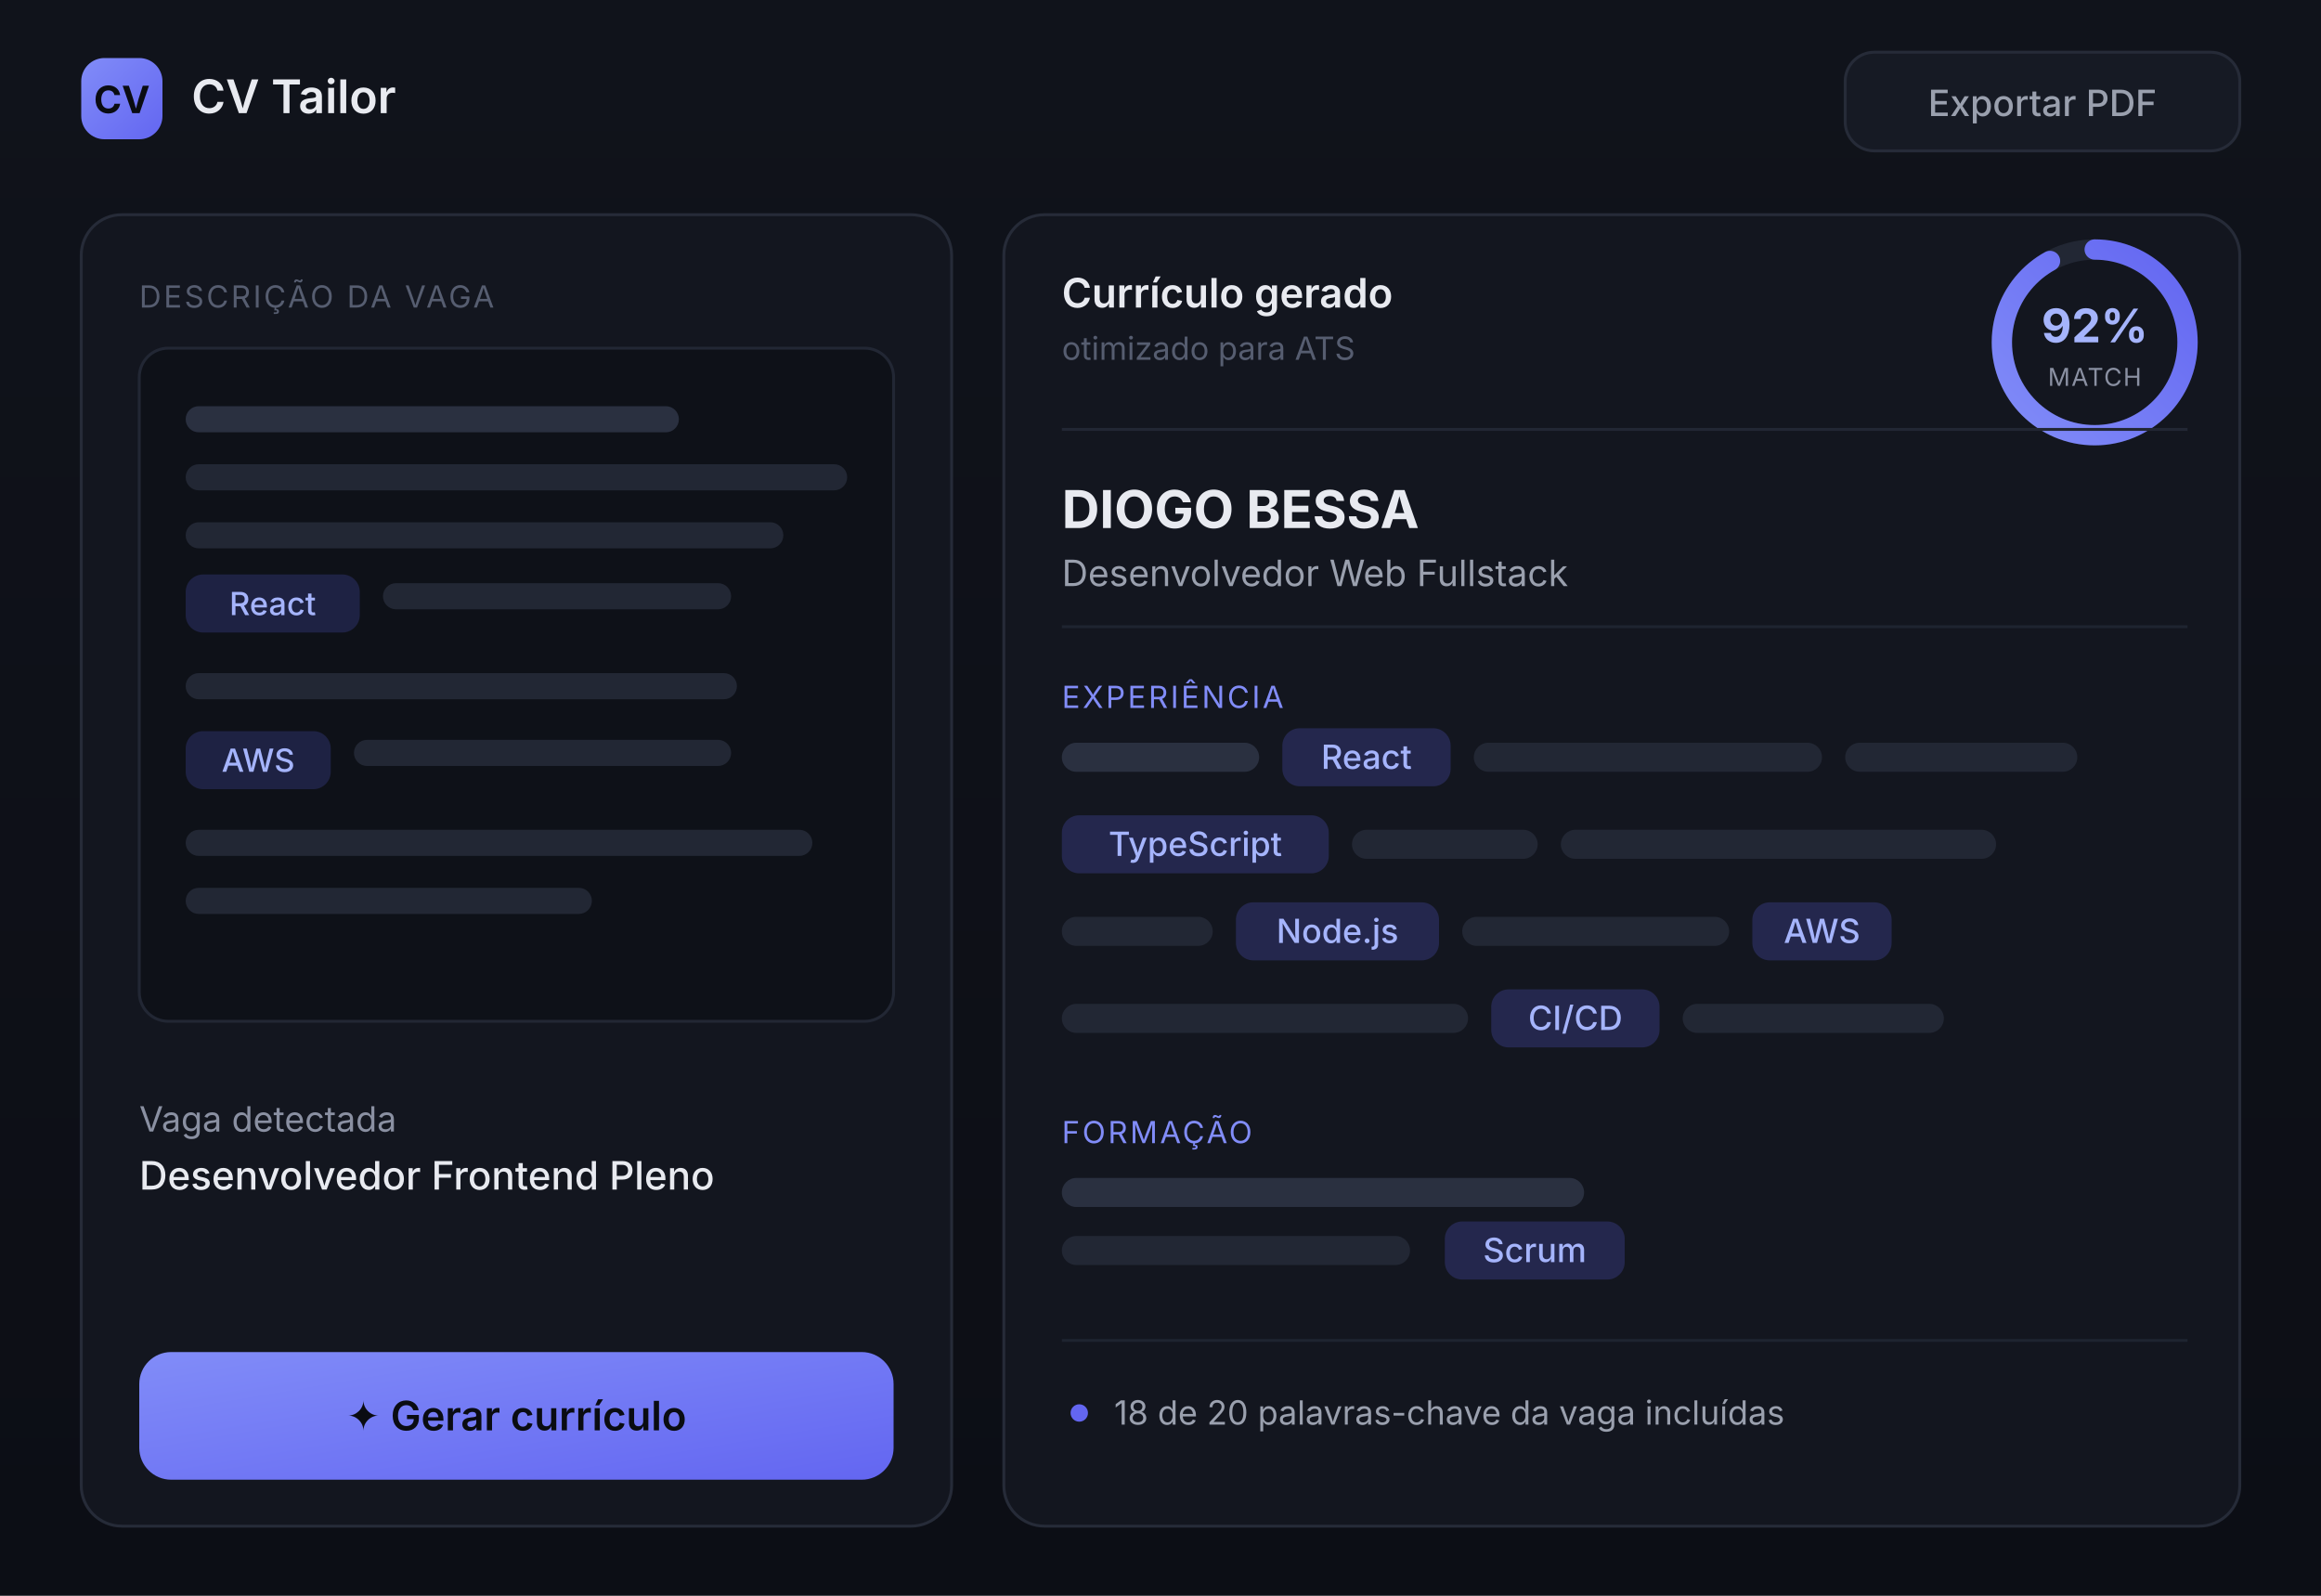
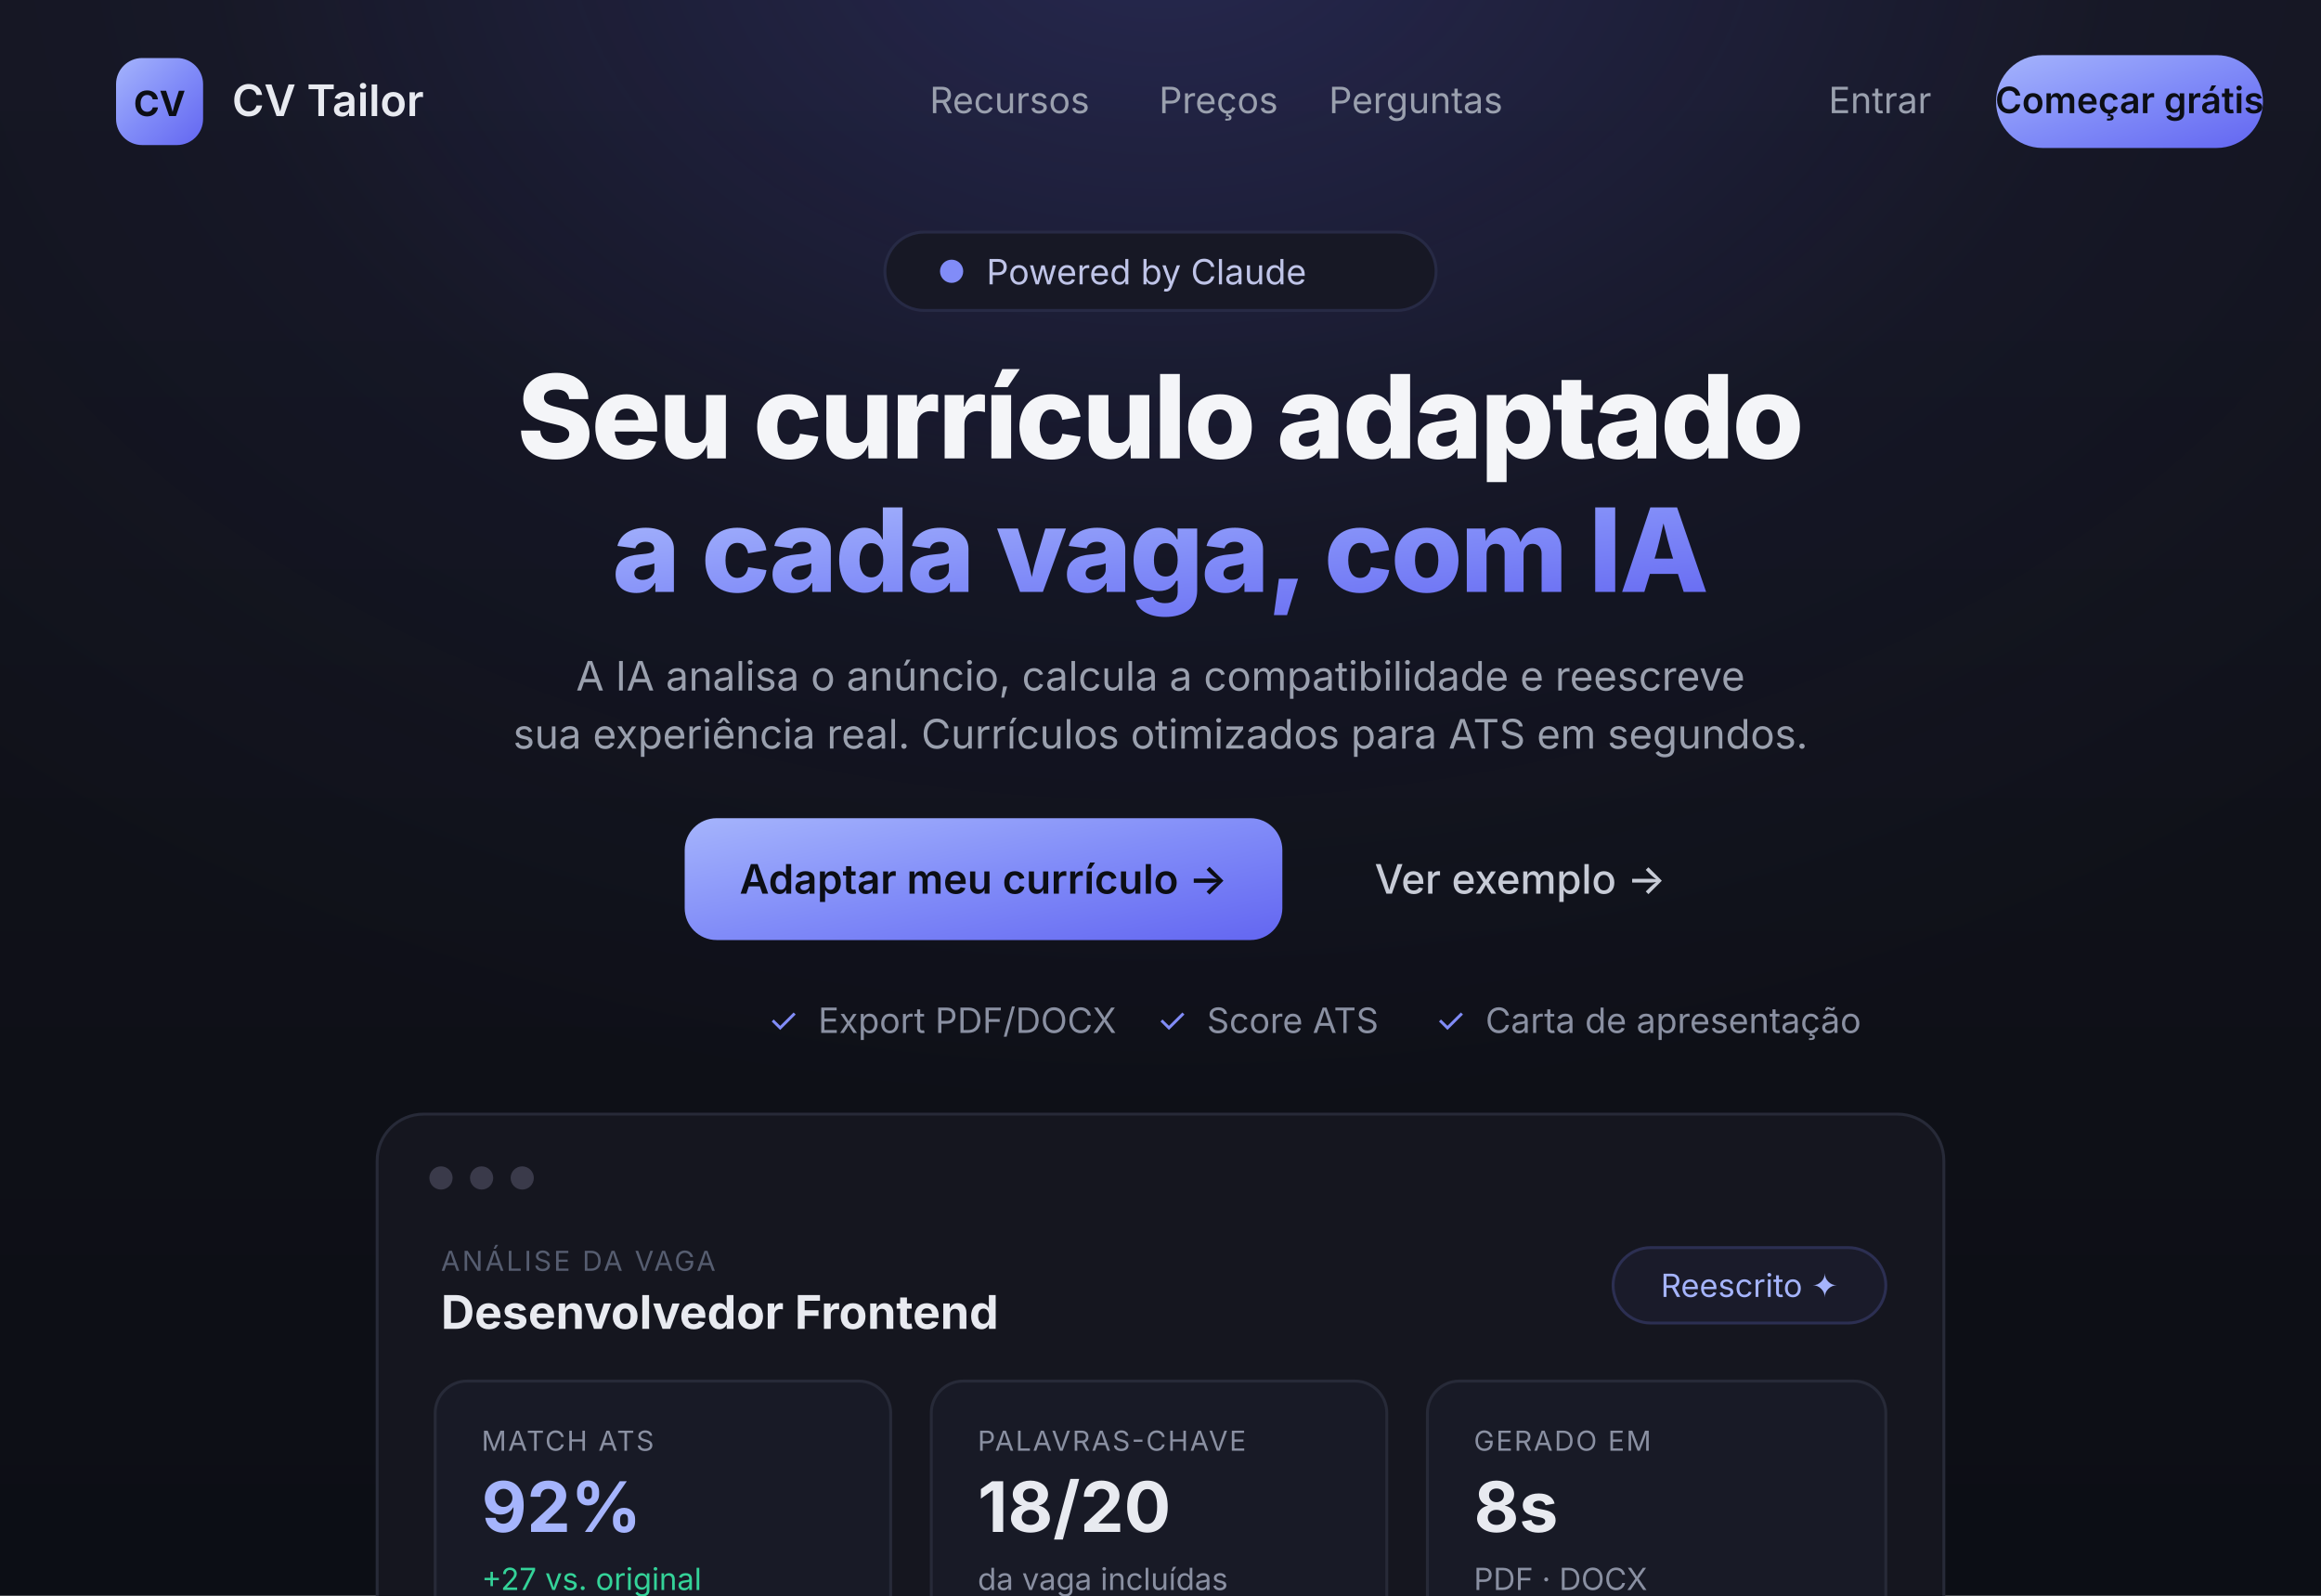
<svg xmlns="http://www.w3.org/2000/svg" width="800" height="550" viewBox="0 0 800 550" font-family="'Inter','Segoe UI',system-ui,-apple-system,sans-serif">
  <defs>
    <linearGradient id="cv-bg" x1="0" y1="0" x2="0" y2="1">
-       <stop offset="0" stop-color="#10131B" />
+       <stop offset="0" stop-color="#13141C" />
      <stop offset="1" stop-color="#0C0E15" />
    </linearGradient>
+     <radialGradient id="cv-glow" cx="50%" cy="-5%" r="75%">
+       <stop offset="0" stop-color="#6366F1" stop-opacity="0.24" />
+       <stop offset="0.55" stop-color="#6366F1" stop-opacity="0.05" />
+       <stop offset="1" stop-color="#6366F1" stop-opacity="0" />
+     </radialGradient>
    <linearGradient id="cv-indigo" x1="0" y1="0" x2="1" y2="1">
-       <stop offset="0" stop-color="#818CF8" />
+       <stop offset="0" stop-color="#A5B4FC" />
+       <stop offset="0.5" stop-color="#818CF8" />
      <stop offset="1" stop-color="#6366F1" />
    </linearGradient>
  </defs>
  <rect width="800" height="550" fill="url(#cv-bg)" />
-   <rect x="28" y="20" width="28" height="28" rx="8" fill="url(#cv-indigo)" />
-   <text x="42" y="39" font-size="13" font-weight="700" fill="#0A0C12" text-anchor="middle">CV</text>
-   <text x="66" y="39" font-size="16" font-weight="600" fill="#E8EAF0">CV Tailor</text>
-   <rect x="636" y="18" width="136" height="34" rx="10" fill="#161A24" stroke="#262B38" />
-   <text x="704" y="40" font-size="12.5" font-weight="500" fill="#9AA0AE" text-anchor="middle">Exportar PDF</text>
-   <rect x="28" y="74" width="300" height="452" rx="14" fill="#13161F" stroke="#262B38" />
-   <text x="48" y="106" font-size="10.5" letter-spacing="0.08em" fill="#565D70">DESCRIÇÃO DA VAGA</text>
-   <rect x="48" y="120" width="260" height="232" rx="10" fill="#0E1118" stroke="#222734" />
-   <rect x="64" y="140" width="170" height="9" rx="4.5" fill="#2A3040" />
-   <rect x="64" y="160" width="228" height="9" rx="4.5" fill="#222734" />
-   <rect x="64" y="180" width="206" height="9" rx="4.5" fill="#222734" />
-   <rect x="64" y="198" width="60" height="20" rx="6" fill="#6366F1" fill-opacity="0.20" />
-   <text x="94" y="212" font-size="11" font-weight="500" fill="#A5B4FC" text-anchor="middle">React</text>
-   <rect x="132" y="201" width="120" height="9" rx="4.5" fill="#222734" />
-   <rect x="64" y="232" width="190" height="9" rx="4.5" fill="#222734" />
-   <rect x="64" y="252" width="50" height="20" rx="6" fill="#6366F1" fill-opacity="0.20" />
-   <text x="89" y="266" font-size="11" font-weight="500" fill="#A5B4FC" text-anchor="middle">AWS</text>
-   <rect x="122" y="255" width="130" height="9" rx="4.5" fill="#222734" />
-   <rect x="64" y="286" width="216" height="9" rx="4.5" fill="#222734" />
-   <rect x="64" y="306" width="140" height="9" rx="4.5" fill="#222734" />
-   <text x="48" y="390" font-size="12" fill="#8A90A2">Vaga detectada</text>
-   <text x="48" y="410" font-size="13.5" font-weight="500" fill="#E8EAF0">Desenvolvedor Frontend Pleno</text>
-   <rect x="48" y="466" width="260" height="44" rx="11" fill="url(#cv-indigo)" />
-   <text x="178" y="493" font-size="14" font-weight="600" fill="#0A0C12" text-anchor="middle">✦  Gerar currículo</text>
-   <rect x="346" y="74" width="426" height="452" rx="14" fill="#13161F" stroke="#262B38" />
-   <text x="366" y="106" font-size="14" font-weight="600" fill="#E8EAF0">Currículo gerado</text>
-   <text x="366" y="124" font-size="11" fill="#565D70">otimizado para ATS</text>
-   <circle cx="722" cy="118" r="32" fill="none" stroke="#222734" stroke-width="7" />
-   <circle cx="722" cy="118" r="32" fill="none" stroke="url(#cv-indigo)" stroke-width="7" stroke-linecap="round" stroke-dasharray="185 201" transform="rotate(-90 722 118)" />
-   <text x="722" y="118" font-size="16" font-weight="700" fill="#A5B4FC" text-anchor="middle">92%</text>
-   <text x="722" y="133" font-size="8.5" letter-spacing="0.05em" fill="#8A90A2" text-anchor="middle">MATCH</text>
-   <line x1="366" y1="148" x2="754" y2="148" stroke="#222734" />
-   <text x="366" y="182" font-size="18" font-weight="700" fill="#E8EAF0">DIOGO BESSA</text>
-   <text x="366" y="202" font-size="12.5" fill="#9AA0AE">Desenvolvedor Web Fullstack</text>
-   <line x1="366" y1="216" x2="754" y2="216" stroke="#1E2430" />
-   <text x="366" y="244" font-size="10.5" letter-spacing="0.08em" fill="#818CF8">EXPERIÊNCIA</text>
-   <rect x="366" y="256" width="68" height="10" rx="5" fill="#2A3040" />
-   <rect x="442" y="251" width="58" height="20" rx="6" fill="#6366F1" fill-opacity="0.22" />
-   <text x="471" y="265" font-size="11.5" font-weight="500" fill="#A5B4FC" text-anchor="middle">React</text>
-   <rect x="508" y="256" width="120" height="10" rx="5" fill="#222734" />
-   <rect x="636" y="256" width="80" height="10" rx="5" fill="#222734" />
-   <rect x="366" y="281" width="92" height="20" rx="6" fill="#6366F1" fill-opacity="0.22" />
-   <text x="412" y="295" font-size="11.5" font-weight="500" fill="#A5B4FC" text-anchor="middle">TypeScript</text>
-   <rect x="466" y="286" width="64" height="10" rx="5" fill="#222734" />
-   <rect x="538" y="286" width="150" height="10" rx="5" fill="#222734" />
-   <rect x="366" y="316" width="52" height="10" rx="5" fill="#222734" />
-   <rect x="426" y="311" width="70" height="20" rx="6" fill="#6366F1" fill-opacity="0.22" />
-   <text x="461" y="325" font-size="11.5" font-weight="500" fill="#A5B4FC" text-anchor="middle">Node.js</text>
-   <rect x="504" y="316" width="92" height="10" rx="5" fill="#222734" />
-   <rect x="604" y="311" width="48" height="20" rx="6" fill="#6366F1" fill-opacity="0.22" />
-   <text x="628" y="325" font-size="11.5" font-weight="500" fill="#A5B4FC" text-anchor="middle">AWS</text>
-   <rect x="366" y="346" width="140" height="10" rx="5" fill="#222734" />
-   <rect x="514" y="341" width="58" height="20" rx="6" fill="#6366F1" fill-opacity="0.22" />
-   <text x="543" y="355" font-size="11.5" font-weight="500" fill="#A5B4FC" text-anchor="middle">CI/CD</text>
-   <rect x="580" y="346" width="90" height="10" rx="5" fill="#222734" />
-   <text x="366" y="394" font-size="10.5" letter-spacing="0.08em" fill="#818CF8">FORMAÇÃO</text>
-   <rect x="366" y="406" width="180" height="10" rx="5" fill="#2A3040" />
-   <rect x="366" y="426" width="120" height="10" rx="5" fill="#222734" />
-   <rect x="498" y="421" width="62" height="20" rx="6" fill="#6366F1" fill-opacity="0.22" />
-   <text x="529" y="435" font-size="11.5" font-weight="500" fill="#A5B4FC" text-anchor="middle">Scrum</text>
-   <line x1="366" y1="462" x2="754" y2="462" stroke="#1E2430" />
-   <circle cx="372" cy="487" r="3" fill="#6366F1" />
-   <text x="384" y="491" font-size="11.5" fill="#9AA0AE">18 de 20 palavras-chave da vaga incluídas</text>
+   <rect width="800" height="550" fill="url(#cv-glow)" />
+   <rect x="40" y="20" width="30" height="30" rx="9" fill="url(#cv-indigo)" />
+   <text x="55" y="40" font-size="12" font-weight="700" fill="#0C0E15" text-anchor="middle">CV</text>
+   <text x="80" y="40" font-size="15" font-weight="600" fill="#E8EAF0">CV Tailor</text>
+   <text x="348" y="39" font-size="12.5" fill="#9AA0AE" text-anchor="middle">Recursos</text>
+   <text x="420" y="39" font-size="12.5" fill="#9AA0AE" text-anchor="middle">Preços</text>
+   <text x="488" y="39" font-size="12.5" fill="#9AA0AE" text-anchor="middle">Perguntas</text>
+   <text x="648" y="39" font-size="12.5" fill="#9AA0AE" text-anchor="middle">Entrar</text>
+   <rect x="688" y="19" width="92" height="32" rx="16" fill="url(#cv-indigo)" />
+   <text x="734" y="39" font-size="12.5" font-weight="600" fill="#0C0E15" text-anchor="middle">Começar grátis</text>
+   <rect x="305" y="80" width="190" height="27" rx="13.5" fill="#171825" stroke="#272A45" />
+   <circle cx="328" cy="93.5" r="4" fill="#818CF8" />
+   <text x="340" y="98" font-size="12" fill="#BFC4E8">Powered by Claude</text>
+   <text x="400" y="158" font-size="40" font-weight="800" letter-spacing="-0.02em" fill="#F4F5F8" text-anchor="middle">Seu currículo adaptado</text>
+   <text x="400" y="204" font-size="40" font-weight="800" letter-spacing="-0.02em" fill="url(#cv-indigo)" text-anchor="middle">a cada vaga, com IA</text>
+   <text x="400" y="238" font-size="14" fill="#9AA0AE" text-anchor="middle">A IA analisa o anúncio, calcula a compatibilidade e reescreve</text>
+   <text x="400" y="258" font-size="14" fill="#9AA0AE" text-anchor="middle">sua experiência real. Currículos otimizados para ATS em segundos.</text>
+   <rect x="236" y="282" width="206" height="42" rx="11" fill="url(#cv-indigo)" />
+   <text x="339" y="308" font-size="14" font-weight="600" fill="#0C0E15" text-anchor="middle">Adaptar meu currículo  →</text>
+   <text x="524" y="308" font-size="14" font-weight="500" fill="#C7CBD6" text-anchor="middle">Ver exemplo  →</text>
+   <text x="270" y="356" font-size="12" fill="#818CF8" text-anchor="middle">✓</text>
+   <text x="282" y="356" font-size="12" fill="#8A90A2">Export PDF/DOCX</text>
+   <text x="404" y="356" font-size="12" fill="#818CF8" text-anchor="middle">✓</text>
+   <text x="416" y="356" font-size="12" fill="#8A90A2">Score ATS</text>
+   <text x="500" y="356" font-size="12" fill="#818CF8" text-anchor="middle">✓</text>
+   <text x="512" y="356" font-size="12" fill="#8A90A2">Carta de apresentação</text>
+   <rect x="130" y="384" width="540" height="200" rx="16" fill="#15161F" stroke="#272A38" />
+   <circle cx="152" cy="406" r="4" fill="#3A3A4A" />
+   <circle cx="166" cy="406" r="4" fill="#3A3A4A" />
+   <circle cx="180" cy="406" r="4" fill="#3A3A4A" />
+   <text x="152" y="438" font-size="9.5" letter-spacing="0.08em" fill="#565D70">ANÁLISE DA VAGA</text>
+   <text x="152" y="458" font-size="16" font-weight="700" fill="#E8EAF0">Desenvolvedor Frontend</text>
+   <rect x="556" y="430" width="94" height="26" rx="13" fill="#1A1B2A" stroke="#2C2F52" />
+   <text x="603" y="447" font-size="11" fill="#A5B4FC" text-anchor="middle">Reescrito ✦</text>
+   <rect x="150" y="476" width="157" height="92" rx="11" fill="#181A26" stroke="#272A38" />
+   <text x="166" y="500" font-size="9.5" letter-spacing="0.06em" fill="#8A90A2">MATCH ATS</text>
+   <text x="166" y="528" font-size="24" font-weight="700" fill="#A5B4FC">92%</text>
+   <text x="166" y="548" font-size="10.5" fill="#34D399">+27 vs. original</text>
+   <rect x="321" y="476" width="157" height="92" rx="11" fill="#181A26" stroke="#272A38" />
+   <text x="337" y="500" font-size="9.5" letter-spacing="0.06em" fill="#8A90A2">PALAVRAS-CHAVE</text>
+   <text x="337" y="528" font-size="24" font-weight="700" fill="#E8EAF0">18/20</text>
+   <text x="337" y="548" font-size="10.5" fill="#8A90A2">da vaga incluídas</text>
+   <rect x="492" y="476" width="158" height="92" rx="11" fill="#181A26" stroke="#272A38" />
+   <text x="508" y="500" font-size="9.5" letter-spacing="0.06em" fill="#8A90A2">GERADO EM</text>
+   <text x="508" y="528" font-size="24" font-weight="700" fill="#E8EAF0">8s</text>
+   <text x="508" y="548" font-size="10.5" fill="#8A90A2">PDF · DOCX</text>
</svg>
